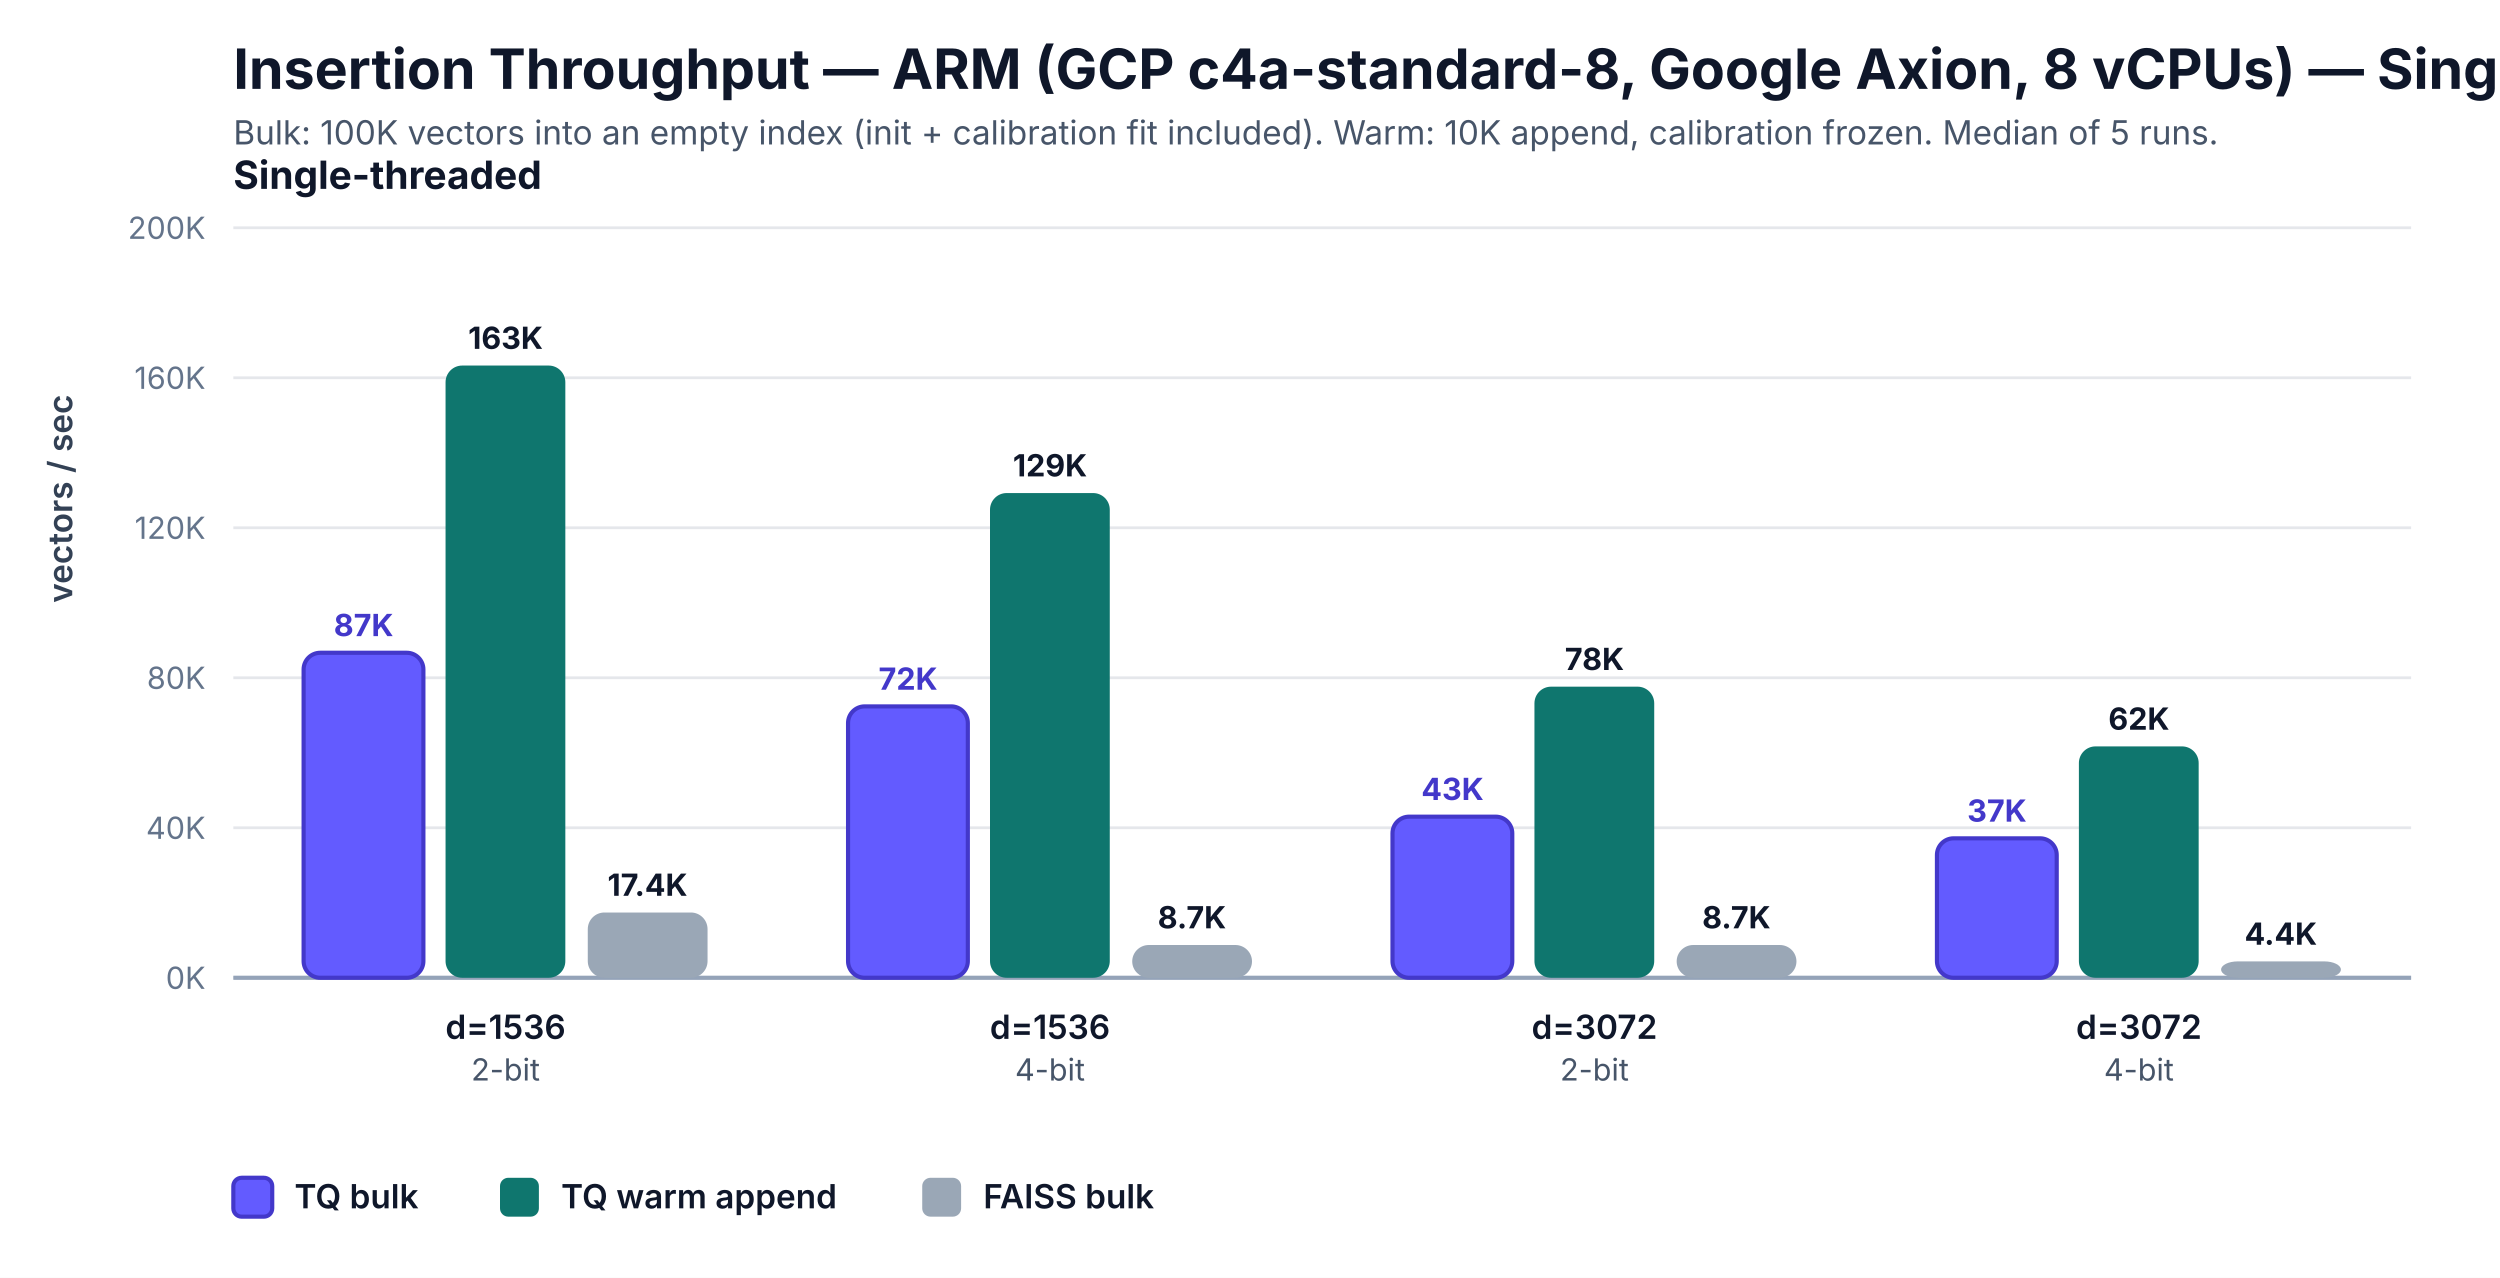
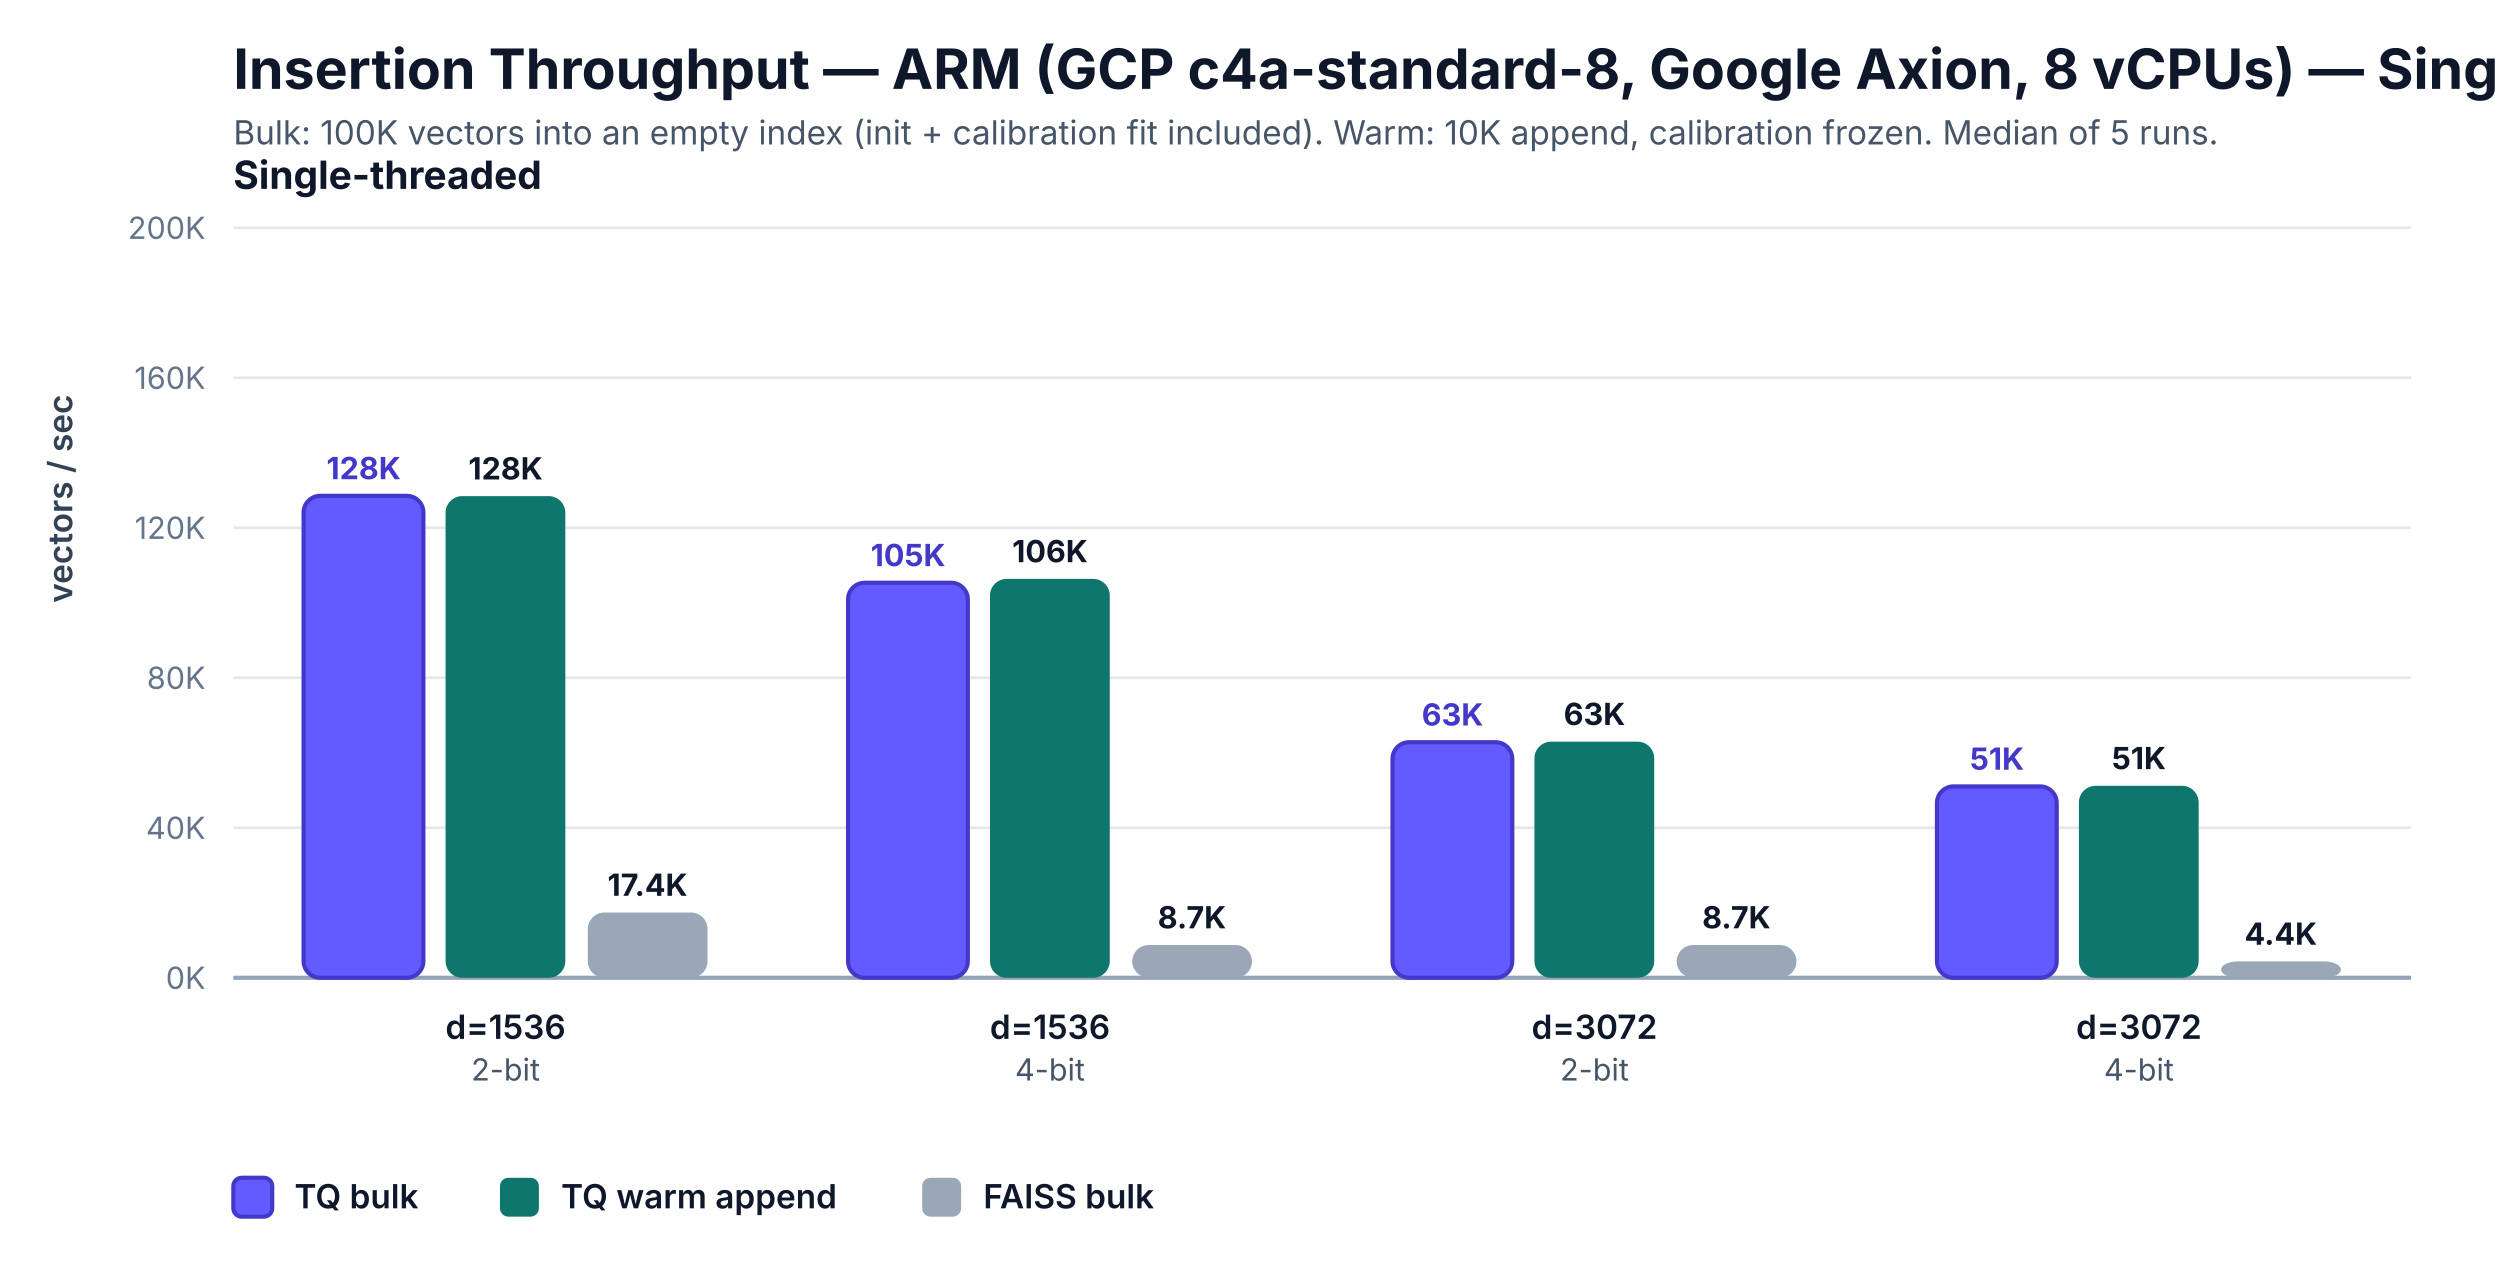
<svg xmlns="http://www.w3.org/2000/svg" width="900" height="460" viewBox="0 0 900 460" role="img" aria-label="Insertion Throughput — ARM (GCP c4a-standard-8, Google Axion, 8 vCPUs) — Single-threaded">
  <style>
  .title { font: 700 20px -apple-system, BlinkMacSystemFont, "Segoe UI", sans-serif; fill: #0f172a; }
  .subtitle { font: 400 12px -apple-system, BlinkMacSystemFont, "Segoe UI", sans-serif; fill: #475569; }
  .panel { font: 700 14px -apple-system, BlinkMacSystemFont, "Segoe UI", sans-serif; fill: #0f172a; }
  .label { font: 600 12px -apple-system, BlinkMacSystemFont, "Segoe UI", sans-serif; fill: #0f172a; }
  .secondary { font: 400 11px -apple-system, BlinkMacSystemFont, "Segoe UI", sans-serif; fill: #475569; }
  .tick { font: 400 11px -apple-system, BlinkMacSystemFont, "Segoe UI", sans-serif; fill: #64748b; }
  .value { font: 700 11px -apple-system, BlinkMacSystemFont, "Segoe UI", sans-serif; fill: #0f172a; }
  .value-accent { font: 700 11px -apple-system, BlinkMacSystemFont, "Segoe UI", sans-serif; fill: #4338ca; }
  .axis { font: 600 12px -apple-system, BlinkMacSystemFont, "Segoe UI", sans-serif; fill: #334155; }
  .legend { font: 600 12px -apple-system, BlinkMacSystemFont, "Segoe UI", sans-serif; fill: #0f172a; }
</style>
  <rect width="100%" height="100%" fill="#ffffff" />
  <text x="84" y="32" class="title">Insertion Throughput — ARM (GCP c4a-standard-8, Google Axion, 8 vCPUs) — Single-threaded</text>
  <text x="84" y="52" class="subtitle">Bulk: 100K vectors into an empty index (init + calibration fit included). Warm: 10K append, calibration frozen. Median of 5 runs.</text>
  <line x1="84" y1="352.0" x2="868" y2="352.0" stroke="#e5e7eb" stroke-width="1" />
  <text x="74" y="356.0" text-anchor="end" class="tick">0K</text>
  <line x1="84" y1="298.0" x2="868" y2="298.0" stroke="#e5e7eb" stroke-width="1" />
  <text x="74" y="302.0" text-anchor="end" class="tick">40K</text>
  <line x1="84" y1="244.0" x2="868" y2="244.0" stroke="#e5e7eb" stroke-width="1" />
  <text x="74" y="248.0" text-anchor="end" class="tick">80K</text>
  <line x1="84" y1="190.0" x2="868" y2="190.0" stroke="#e5e7eb" stroke-width="1" />
  <text x="74" y="194.0" text-anchor="end" class="tick">120K</text>
  <line x1="84" y1="136.0" x2="868" y2="136.0" stroke="#e5e7eb" stroke-width="1" />
  <text x="74" y="140.0" text-anchor="end" class="tick">160K</text>
  <line x1="84" y1="82.0" x2="868" y2="82.0" stroke="#e5e7eb" stroke-width="1" />
  <text x="74" y="86.0" text-anchor="end" class="tick">200K</text>
  <line x1="84" y1="352.0" x2="868" y2="352.0" stroke="#94a3b8" stroke-width="1.5" />
  <text x="84" y="68" class="panel">Single-threaded</text>
-   <rect x="109.3" y="235.0" width="43.12" height="117.0" rx="6" fill="#635bff" stroke="#4338ca" stroke-width="1.5" />
-   <text x="130.9" y="229.0" text-anchor="middle" class="value-accent">87K</text>
-   <rect x="160.4" y="131.6" width="43.12" height="220.4" rx="6" fill="#0f766e" />
-   <text x="182.0" y="125.6" text-anchor="middle" class="value">163K</text>
+   <rect x="109.3" y="178.5" width="43.12" height="173.5" rx="6" fill="#635bff" stroke="#4338ca" stroke-width="1.5" />
+   <text x="130.9" y="172.5" text-anchor="middle" class="value-accent">128K</text>
+   <rect x="160.4" y="178.6" width="43.12" height="173.4" rx="6" fill="#0f766e" />
+   <text x="182.0" y="172.6" text-anchor="middle" class="value">128K</text>
  <rect x="211.6" y="328.5" width="43.12" height="23.5" rx="6" fill="#9aa7b6" />
  <text x="233.1" y="322.5" text-anchor="middle" class="value">17.4K</text>
  <text x="182.0" y="374" text-anchor="middle" class="label">d=1536</text>
  <text x="182.0" y="389" text-anchor="middle" class="secondary">2-bit</text>
-   <rect x="305.3" y="254.3" width="43.12" height="97.7" rx="6" fill="#635bff" stroke="#4338ca" stroke-width="1.5" />
-   <text x="326.9" y="248.3" text-anchor="middle" class="value-accent">72K</text>
-   <rect x="356.4" y="177.5" width="43.12" height="174.5" rx="6" fill="#0f766e" />
-   <text x="378.0" y="171.5" text-anchor="middle" class="value">129K</text>
+   <rect x="305.3" y="209.8" width="43.12" height="142.2" rx="6" fill="#635bff" stroke="#4338ca" stroke-width="1.5" />
+   <text x="326.9" y="203.8" text-anchor="middle" class="value-accent">105K</text>
+   <rect x="356.4" y="208.4" width="43.12" height="143.6" rx="6" fill="#0f766e" />
+   <text x="378.0" y="202.4" text-anchor="middle" class="value">106K</text>
  <rect x="407.6" y="340.2" width="43.12" height="11.8" rx="6" fill="#9aa7b6" />
  <text x="429.1" y="334.2" text-anchor="middle" class="value">8.7K</text>
  <text x="378.0" y="374" text-anchor="middle" class="label">d=1536</text>
  <text x="378.0" y="389" text-anchor="middle" class="secondary">4-bit</text>
-   <rect x="501.3" y="294.0" width="43.12" height="58.0" rx="6" fill="#635bff" stroke="#4338ca" stroke-width="1.5" />
-   <text x="522.9" y="288.0" text-anchor="middle" class="value-accent">43K</text>
-   <rect x="552.4" y="247.2" width="43.12" height="104.8" rx="6" fill="#0f766e" />
-   <text x="574.0" y="241.2" text-anchor="middle" class="value">78K</text>
+   <rect x="501.3" y="267.2" width="43.12" height="84.8" rx="6" fill="#635bff" stroke="#4338ca" stroke-width="1.5" />
+   <text x="522.9" y="261.2" text-anchor="middle" class="value-accent">63K</text>
+   <rect x="552.4" y="267.0" width="43.12" height="85.0" rx="6" fill="#0f766e" />
+   <text x="574.0" y="261.0" text-anchor="middle" class="value">63K</text>
  <rect x="603.6" y="340.2" width="43.12" height="11.8" rx="6" fill="#9aa7b6" />
  <text x="625.1" y="334.2" text-anchor="middle" class="value">8.7K</text>
  <text x="574.0" y="374" text-anchor="middle" class="label">d=3072</text>
  <text x="574.0" y="389" text-anchor="middle" class="secondary">2-bit</text>
-   <rect x="697.3" y="301.8" width="43.12" height="50.2" rx="6" fill="#635bff" stroke="#4338ca" stroke-width="1.5" />
-   <text x="718.9" y="295.8" text-anchor="middle" class="value-accent">37K</text>
-   <rect x="748.4" y="268.7" width="43.12" height="83.3" rx="6" fill="#0f766e" />
-   <text x="770.0" y="262.7" text-anchor="middle" class="value">62K</text>
+   <rect x="697.3" y="283.1" width="43.12" height="68.9" rx="6" fill="#635bff" stroke="#4338ca" stroke-width="1.5" />
+   <text x="718.9" y="277.1" text-anchor="middle" class="value-accent">51K</text>
+   <rect x="748.4" y="282.9" width="43.12" height="69.1" rx="6" fill="#0f766e" />
+   <text x="770.0" y="276.9" text-anchor="middle" class="value">51K</text>
  <rect x="799.6" y="346.1" width="43.12" height="5.9" rx="6" fill="#9aa7b6" />
  <text x="821.1" y="340.1" text-anchor="middle" class="value">4.4K</text>
  <text x="770.0" y="374" text-anchor="middle" class="label">d=3072</text>
  <text x="770.0" y="389" text-anchor="middle" class="secondary">4-bit</text>
  <text x="26" y="217.0" transform="rotate(-90, 26, 217.0)" class="axis">vectors / sec</text>
  <rect x="84" y="424" width="14" height="14" rx="3" fill="#635bff" stroke="#4338ca" stroke-width="1.5" />
  <text x="106" y="435" class="legend">TQ bulk</text>
  <rect x="180" y="424" width="14" height="14" rx="3" fill="#0f766e" />
  <text x="202" y="435" class="legend">TQ warm append</text>
  <rect x="332" y="424" width="14" height="14" rx="3" fill="#9aa7b6" />
  <text x="354" y="435" class="legend">FAISS bulk</text>
</svg>
